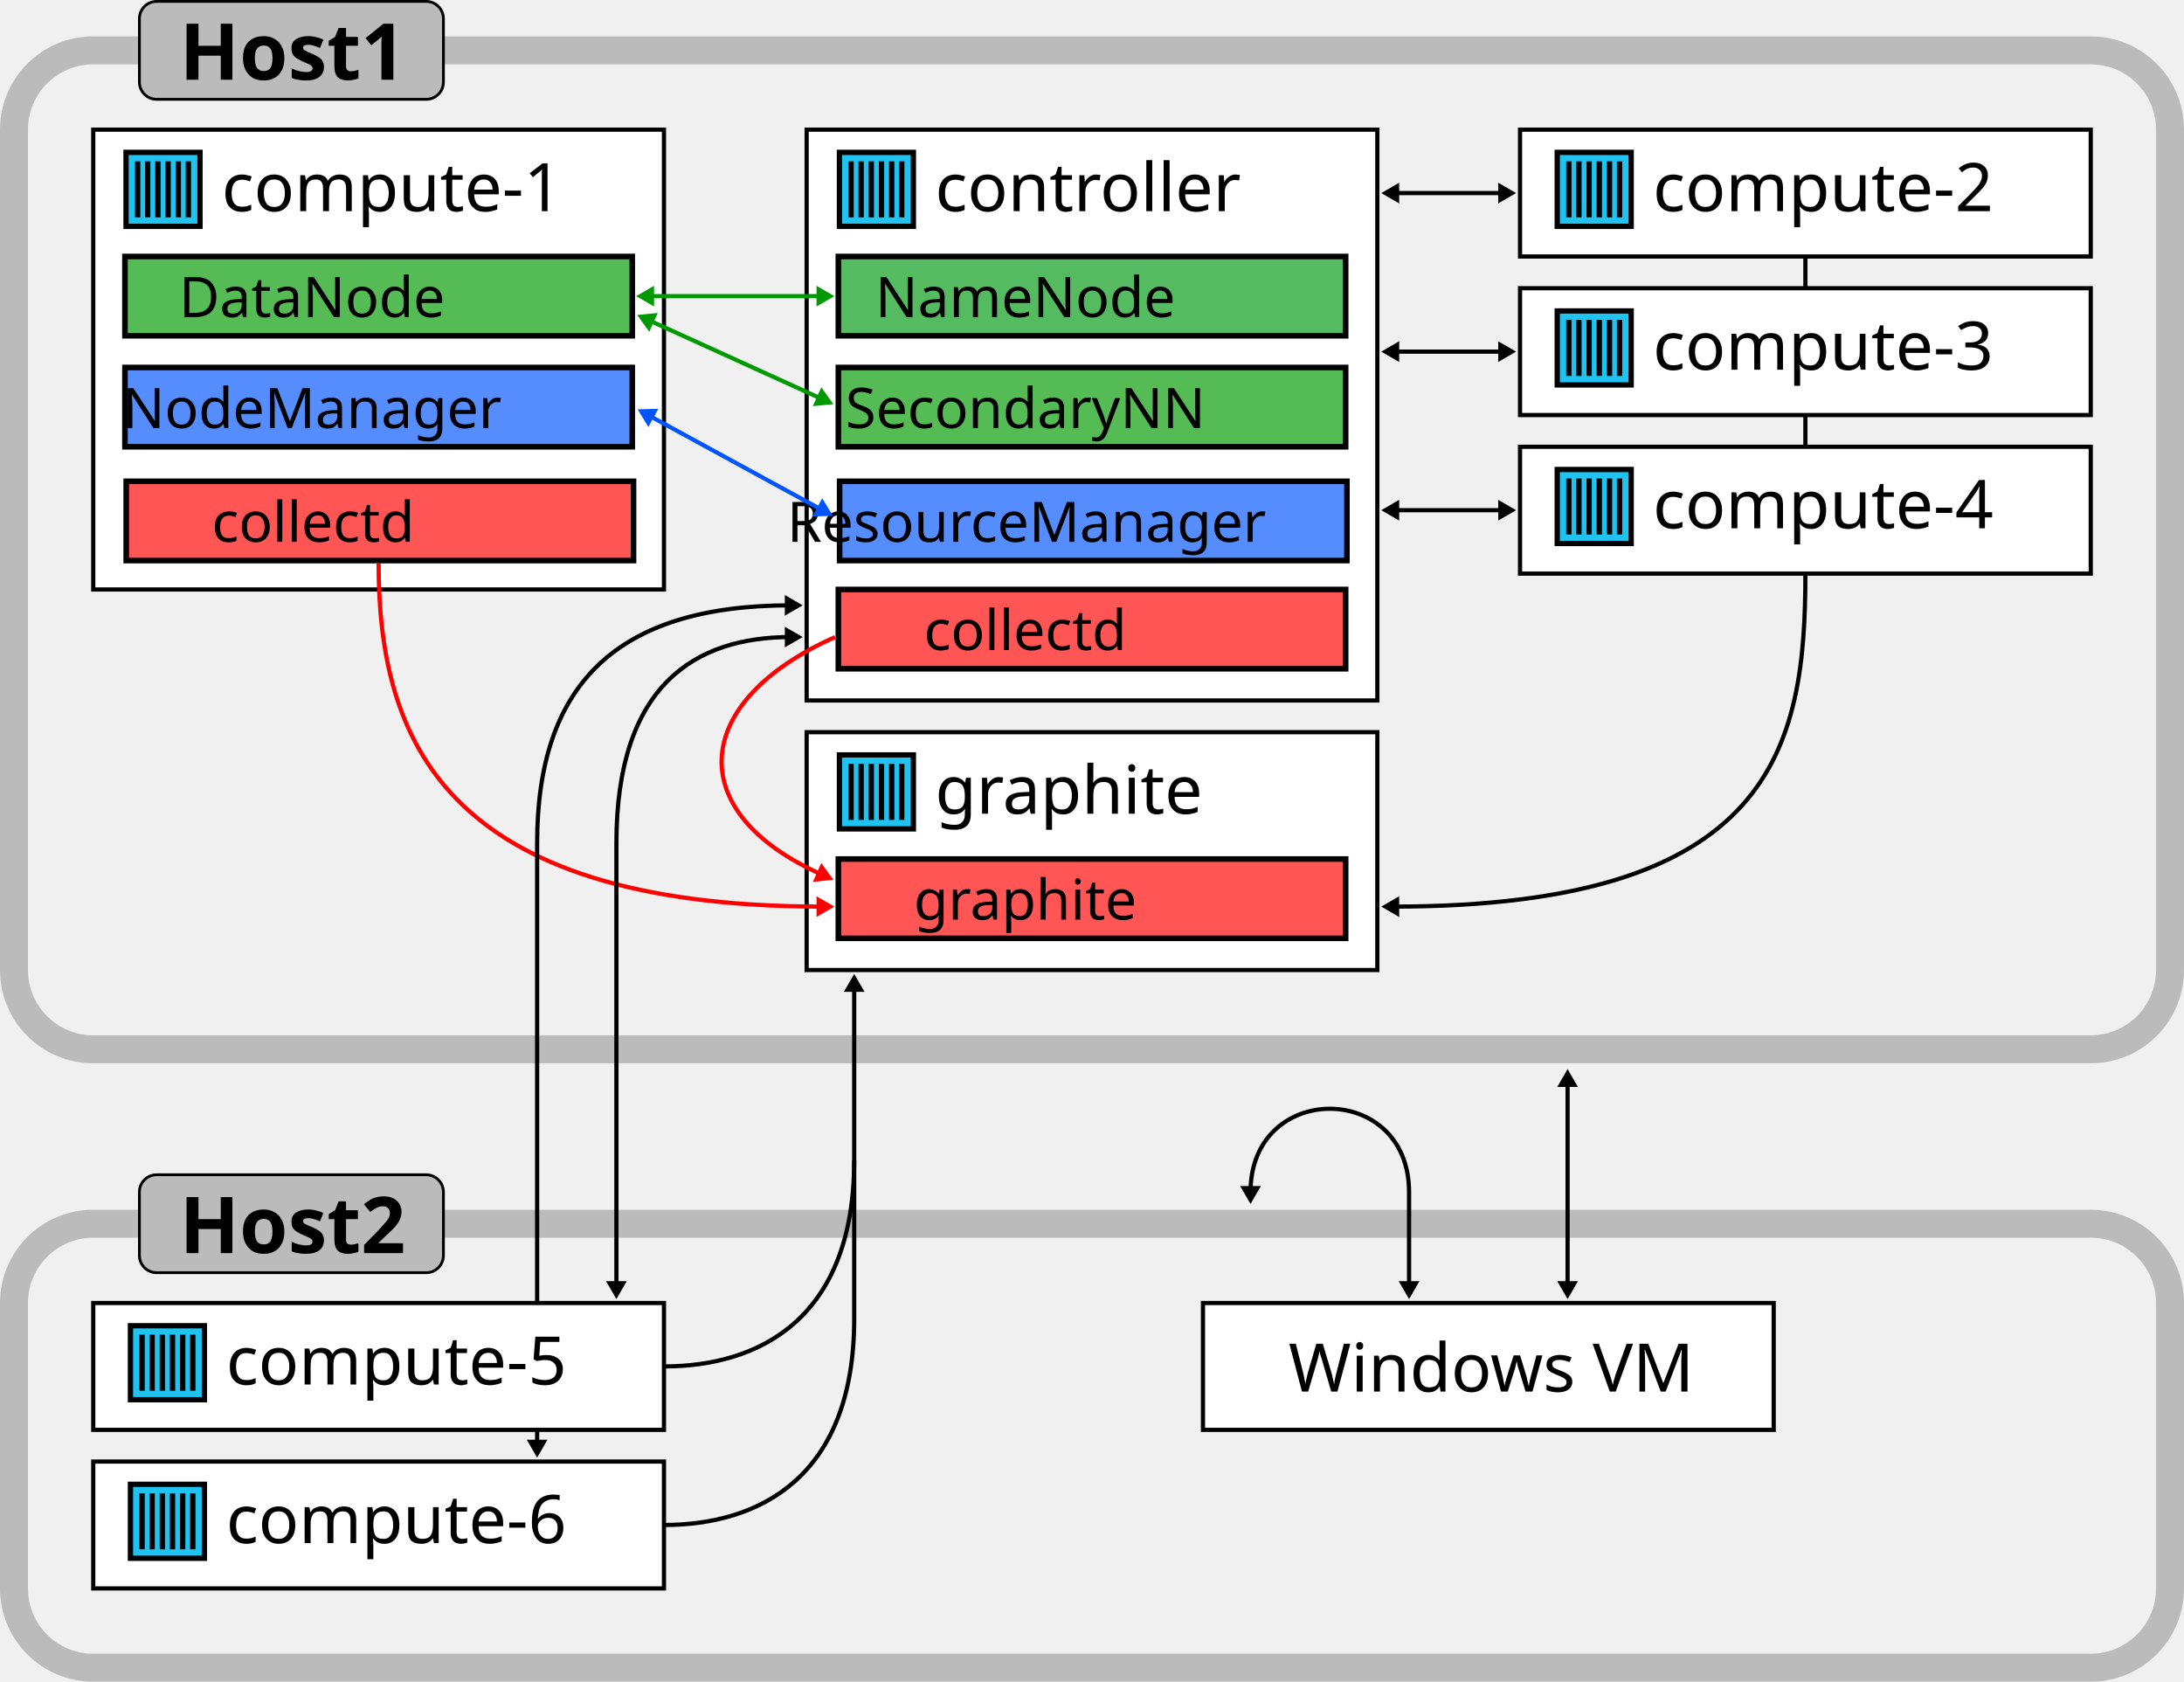
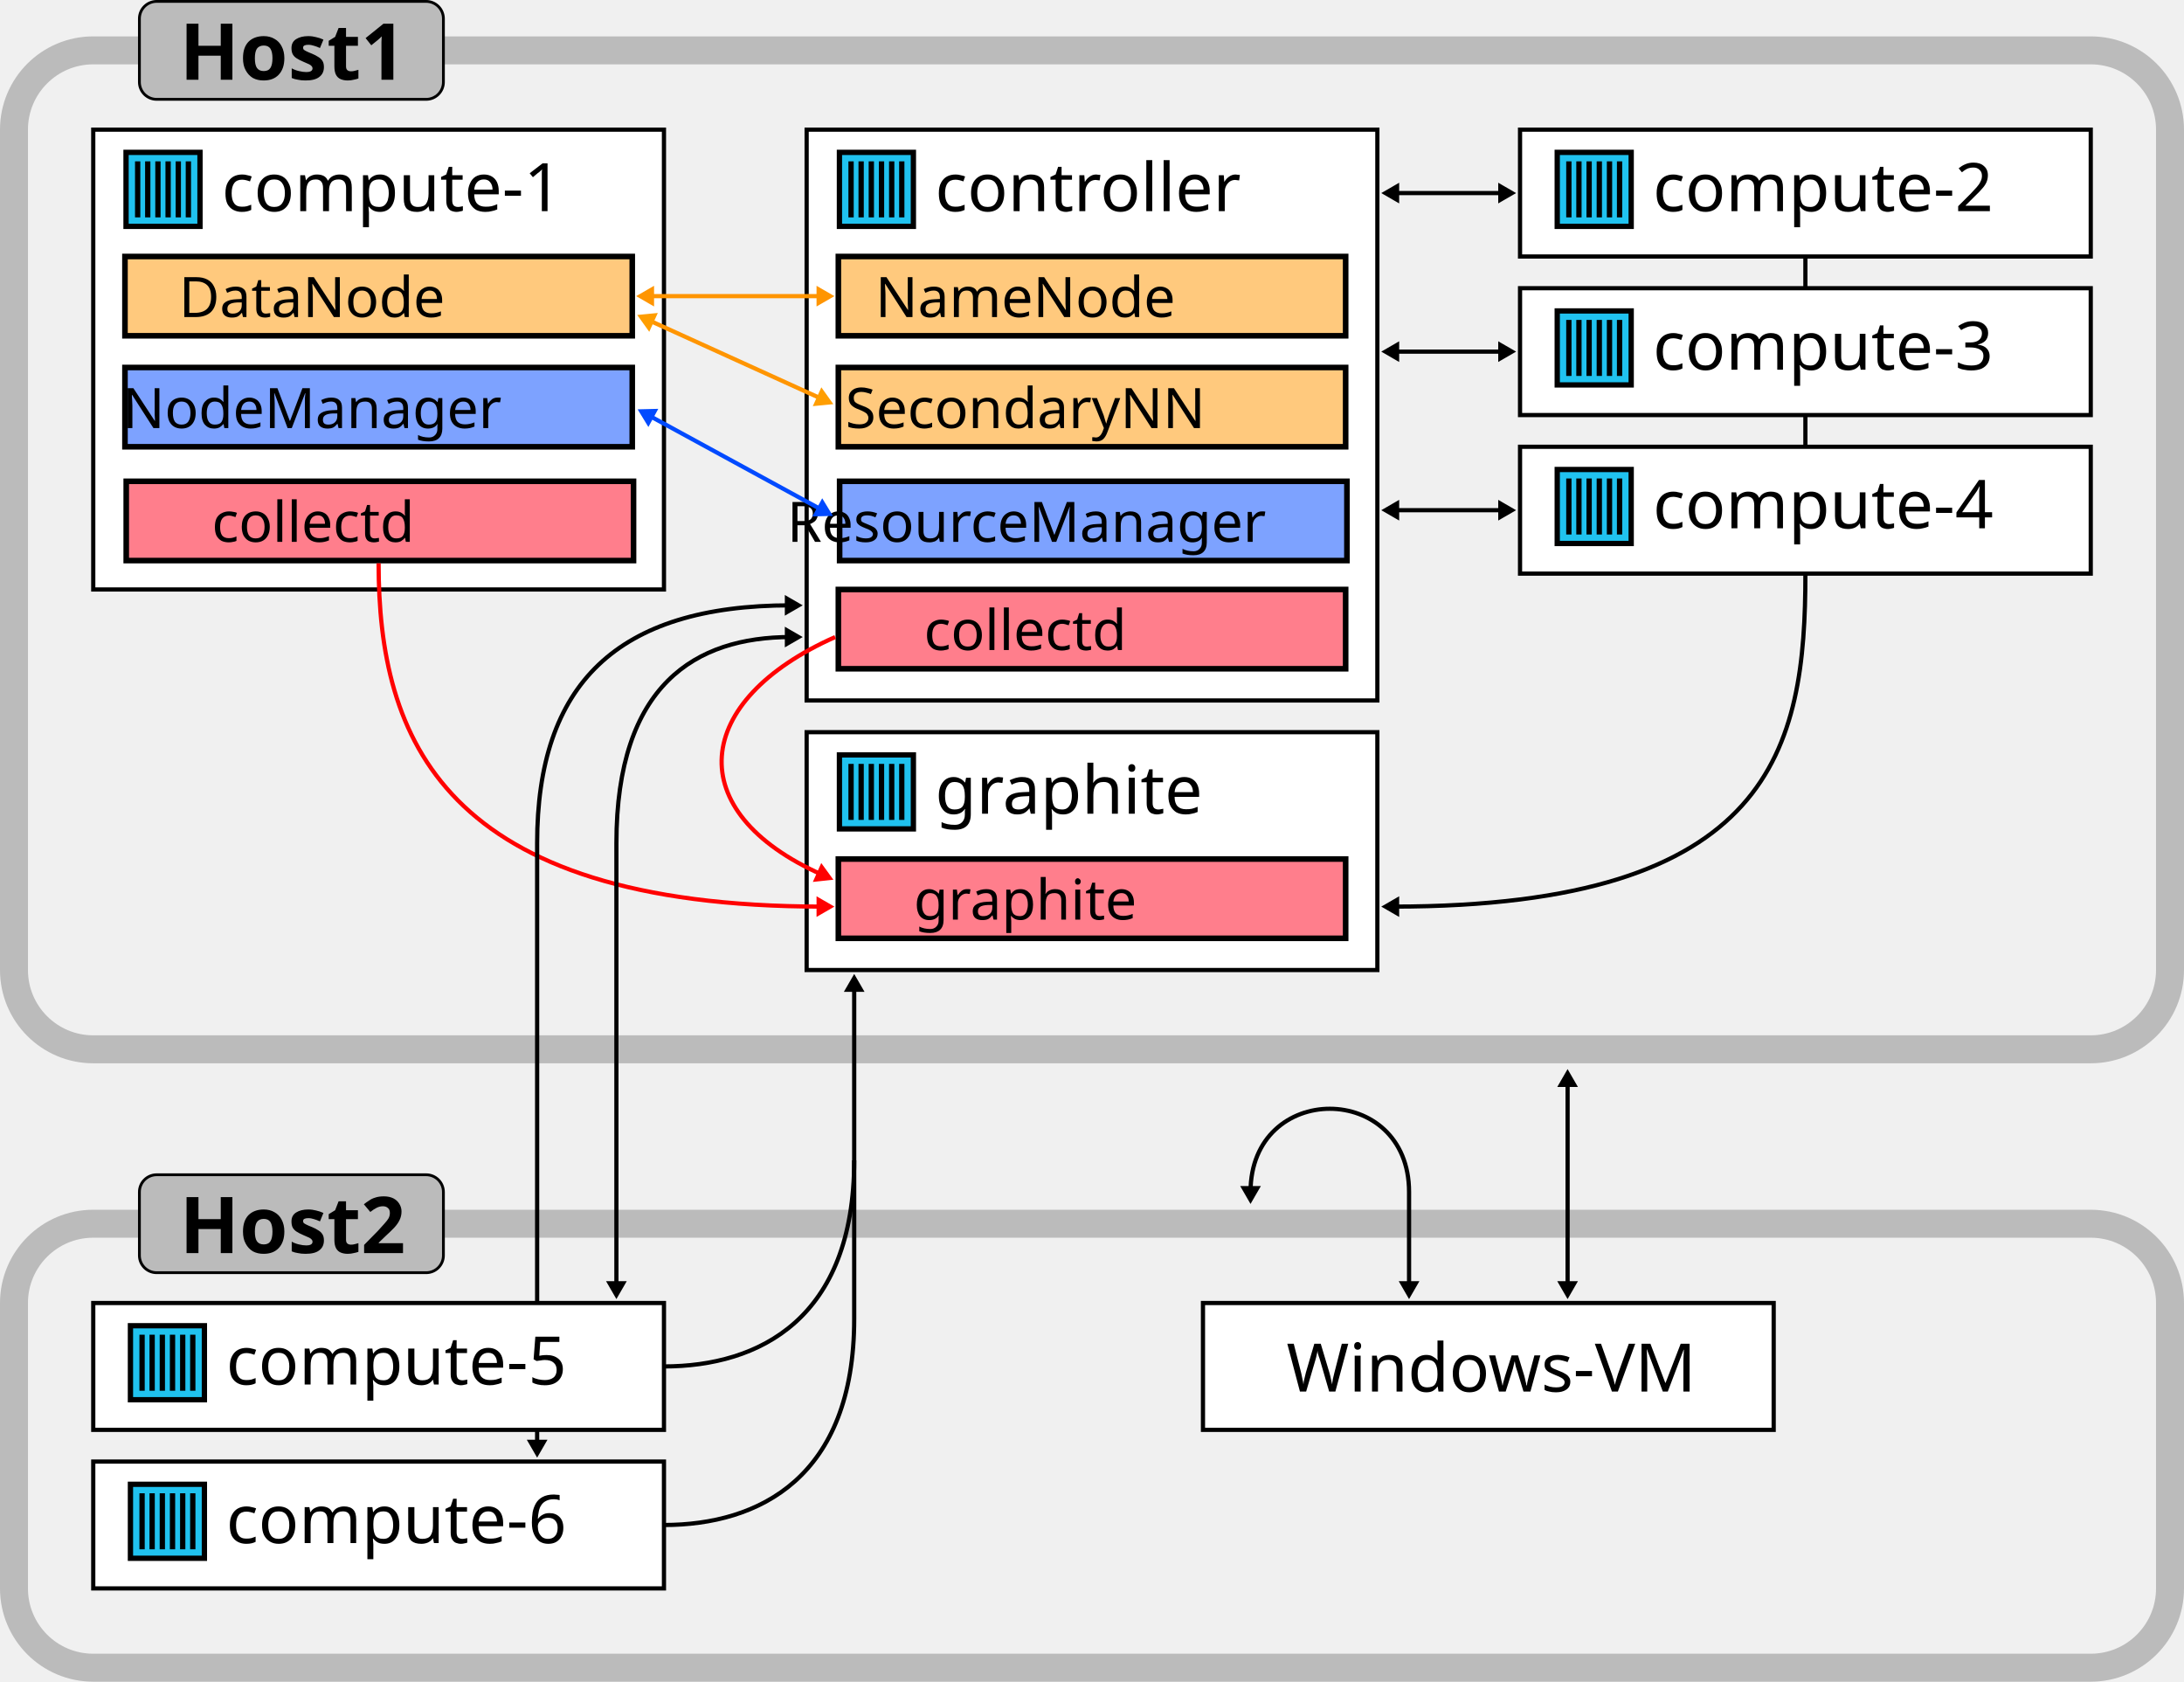
<svg xmlns="http://www.w3.org/2000/svg" width="137.764mm" height="106.058mm" viewBox="0 0 137.764 106.058" version="1.1" id="svg8">
  <defs id="defs2">
    <marker orient="auto" refY="0" refX="0" id="marker28358" style="overflow:visible">
      <path id="path28356" d="M 5.77,0 -2.88,5 V -5 Z" style="fill:#000000;fill-opacity:1;fill-rule:evenodd;stroke:#000000;stroke-width:1pt;stroke-opacity:1" transform="scale(-0.4)" />
    </marker>
    <marker style="overflow:visible" id="marker16482" refX="0" refY="0" orient="auto">
      <path transform="scale(-0.4)" style="fill:#000000;fill-opacity:1;fill-rule:evenodd;stroke:#000000;stroke-width:1pt;stroke-opacity:1" d="M 5.77,0 -2.88,5 V -5 Z" id="path16480" />
    </marker>
    <marker orient="auto" refY="0" refX="0" id="marker16100" style="overflow:visible">
      <path id="path16098" d="M 5.77,0 -2.88,5 V -5 Z" style="fill:#000000;fill-opacity:1;fill-rule:evenodd;stroke:#000000;stroke-width:1pt;stroke-opacity:1" transform="scale(0.4)" />
    </marker>
    <marker orient="auto" refY="0" refX="0" id="marker14581" style="overflow:visible">
      <path id="path14579" d="M 5.77,0 -2.88,5 V -5 Z" style="fill:#000000;fill-opacity:1;fill-rule:evenodd;stroke:#000000;stroke-width:1pt;stroke-opacity:1" transform="scale(-0.4)" />
    </marker>
    <marker orient="auto" refY="0" refX="0" id="marker13034" style="overflow:visible">
      <path id="path13032" d="M 5.77,0 -2.88,5 V -5 Z" style="fill:#000000;fill-opacity:1;fill-rule:evenodd;stroke:#000000;stroke-width:1pt;stroke-opacity:1" transform="scale(0.4)" />
    </marker>
    <marker style="overflow:visible" id="marker15043" refX="0" refY="0" orient="auto">
-       <path transform="scale(0.4)" style="fill:#ff0000;fill-opacity:1;fill-rule:evenodd;stroke:#ff0000;stroke-width:1pt;stroke-opacity:1" d="M 5.77,0 -2.88,5 V -5 Z" id="path15041" />
+       <path transform="scale(0.4)" style="fill:#ff0101;fill-opacity:1;fill-rule:evenodd;stroke:#ff0101;stroke-width:1pt;stroke-opacity:1" d="M 5.77,0 -2.88,5 V -5 Z" id="path15041" />
    </marker>
    <marker style="overflow:visible" id="marker14797" refX="0" refY="0" orient="auto">
-       <path transform="scale(0.4)" style="fill:#ff0000;fill-opacity:1;fill-rule:evenodd;stroke:#ff0000;stroke-width:1pt;stroke-opacity:1" d="M 5.77,0 -2.88,5 V -5 Z" id="path14795" />
+       <path transform="scale(0.4)" style="fill:#ff0101;fill-opacity:1;fill-rule:evenodd;stroke:#ff0101;stroke-width:1pt;stroke-opacity:1" d="M 5.77,0 -2.88,5 V -5 Z" id="path14795" />
    </marker>
    <marker orient="auto" refY="0" refX="0" id="TriangleOutM" style="overflow:visible">
-       <path id="path11204" d="M 5.77,0 -2.88,5 V -5 Z" style="fill:#009900;fill-opacity:1;fill-rule:evenodd;stroke:#009900;stroke-width:1pt;stroke-opacity:1" transform="scale(0.4)" />
+       <path id="path11204" d="M 5.77,0 -2.88,5 V -5 Z" style="fill:#ff9501;fill-opacity:1;fill-rule:evenodd;stroke:#ff9501;stroke-width:1pt;stroke-opacity:1" transform="scale(0.4)" />
    </marker>
    <marker orient="auto" refY="0" refX="0" id="marker11921" style="overflow:visible">
-       <path id="path11919" d="M 5.77,0 -2.88,5 V -5 Z" style="fill:#009900;fill-opacity:1;fill-rule:evenodd;stroke:#009900;stroke-width:1pt;stroke-opacity:1" transform="scale(-0.4)" />
+       <path id="path11919" d="M 5.77,0 -2.88,5 V -5 Z" style="fill:#ff9501;fill-opacity:1;fill-rule:evenodd;stroke:#ff9501;stroke-width:1pt;stroke-opacity:1" transform="scale(-0.4)" />
    </marker>
    <marker orient="auto" refY="0" refX="0" id="marker11825" style="overflow:visible">
      <path id="path11823" d="M 5.77,0 -2.88,5 V -5 Z" style="fill:#000000;fill-opacity:1;fill-rule:evenodd;stroke:#000000;stroke-width:1pt;stroke-opacity:1" transform="scale(-0.4)" />
    </marker>
    <marker orient="auto" refY="0" refX="0" id="marker11921-3-0-4" style="overflow:visible">
-       <path id="path11919-0-0-0" d="M 5.77,0 -2.88,5 V -5 Z" style="fill:#0055ff;fill-opacity:1;fill-rule:evenodd;stroke:#0055ff;stroke-width:1pt;stroke-opacity:1" transform="scale(-0.4)" />
+       <path id="path11919-0-0-0" d="M 5.77,0 -2.88,5 V -5 Z" style="fill:#014aff;fill-opacity:1;fill-rule:evenodd;stroke:#014aff;stroke-width:1pt;stroke-opacity:1" transform="scale(-0.4)" />
    </marker>
    <marker orient="auto" refY="0" refX="0" id="TriangleOutM-9-7-1" style="overflow:visible">
-       <path id="path11204-6-6-5" d="M 5.77,0 -2.88,5 V -5 Z" style="fill:#0055ff;fill-opacity:1;fill-rule:evenodd;stroke:#0055ff;stroke-width:1pt;stroke-opacity:1" transform="scale(0.4)" />
+       <path id="path11204-6-6-5" d="M 5.77,0 -2.88,5 V -5 Z" style="fill:#014aff;fill-opacity:1;fill-rule:evenodd;stroke:#014aff;stroke-width:1pt;stroke-opacity:1" transform="scale(0.4)" />
    </marker>
    <marker orient="auto" refY="0" refX="0" id="marker11921-3-0-4-6" style="overflow:visible">
-       <path id="path11919-0-0-0-3" d="M 5.77,0 -2.88,5 V -5 Z" style="fill:#009900;fill-opacity:1;fill-rule:evenodd;stroke:#009900;stroke-width:1pt;stroke-opacity:1" transform="scale(-0.4)" />
+       <path id="path11919-0-0-0-3" d="M 5.77,0 -2.88,5 V -5 Z" style="fill:#ff9e01;fill-opacity:1;fill-rule:evenodd;stroke:#ff9e01;stroke-width:1pt;stroke-opacity:1" transform="scale(-0.4)" />
    </marker>
    <marker orient="auto" refY="0" refX="0" id="TriangleOutM-9-7-1-7" style="overflow:visible">
-       <path id="path11204-6-6-5-2" d="M 5.77,0 -2.88,5 V -5 Z" style="fill:#009900;fill-opacity:1;fill-rule:evenodd;stroke:#009900;stroke-width:1pt;stroke-opacity:1" transform="scale(0.4)" />
+       <path id="path11204-6-6-5-2" d="M 5.77,0 -2.88,5 V -5 Z" style="fill:#ff9e01;fill-opacity:1;fill-rule:evenodd;stroke:#ff9e01;stroke-width:1pt;stroke-opacity:1" transform="scale(0.4)" />
    </marker>
    <marker orient="auto" refY="0" refX="0" id="marker11921-7" style="overflow:visible">
      <path id="path11919-3" d="M 5.77,0 -2.88,5 V -5 Z" style="fill:#000000;fill-opacity:1;fill-rule:evenodd;stroke:#000000;stroke-width:1pt;stroke-opacity:1" transform="scale(-0.4)" />
    </marker>
    <marker orient="auto" refY="0" refX="0" id="TriangleOutM-1" style="overflow:visible">
      <path id="path11204-2" d="M 5.77,0 -2.88,5 V -5 Z" style="fill:#000000;fill-opacity:1;fill-rule:evenodd;stroke:#000000;stroke-width:1pt;stroke-opacity:1" transform="scale(0.4)" />
    </marker>
    <marker orient="auto" refY="0" refX="0" id="marker11921-7-6" style="overflow:visible">
      <path id="path11919-3-4" d="M 5.77,0 -2.88,5 V -5 Z" style="fill:#000000;fill-opacity:1;fill-rule:evenodd;stroke:#000000;stroke-width:1pt;stroke-opacity:1" transform="scale(-0.4)" />
    </marker>
    <marker orient="auto" refY="0" refX="0" id="TriangleOutM-1-5" style="overflow:visible">
      <path id="path11204-2-0" d="M 5.77,0 -2.88,5 V -5 Z" style="fill:#000000;fill-opacity:1;fill-rule:evenodd;stroke:#000000;stroke-width:1pt;stroke-opacity:1" transform="scale(0.4)" />
    </marker>
    <marker orient="auto" refY="0" refX="0" id="marker11921-7-61" style="overflow:visible">
      <path id="path11919-3-1" d="M 5.77,0 -2.88,5 V -5 Z" style="fill:#000000;fill-opacity:1;fill-rule:evenodd;stroke:#000000;stroke-width:1pt;stroke-opacity:1" transform="scale(-0.4)" />
    </marker>
    <marker orient="auto" refY="0" refX="0" id="TriangleOutM-1-6" style="overflow:visible">
      <path id="path11204-2-7" d="M 5.77,0 -2.88,5 V -5 Z" style="fill:#000000;fill-opacity:1;fill-rule:evenodd;stroke:#000000;stroke-width:1pt;stroke-opacity:1" transform="scale(0.4)" />
    </marker>
    <marker style="overflow:visible" id="marker16482-5" refX="0" refY="0" orient="auto">
      <path transform="scale(-0.4)" style="fill:#000000;fill-opacity:1;fill-rule:evenodd;stroke:#000000;stroke-width:1pt;stroke-opacity:1" d="M 5.77,0 -2.88,5 V -5 Z" id="path16480-6" />
    </marker>
    <marker orient="auto" refY="0" refX="0" id="marker13034-03" style="overflow:visible">
      <path id="path13032-17" d="M 5.77,0 -2.88,5 V -5 Z" style="fill:#000000;fill-opacity:1;fill-rule:evenodd;stroke:#000000;stroke-width:1pt;stroke-opacity:1" transform="scale(0.4)" />
    </marker>
    <marker orient="auto" refY="0" refX="0" id="marker14581-3" style="overflow:visible">
      <path id="path14579-6" d="M 5.77,0 -2.88,5 V -5 Z" style="fill:#000000;fill-opacity:1;fill-rule:evenodd;stroke:#000000;stroke-width:1pt;stroke-opacity:1" transform="scale(-0.4)" />
    </marker>
    <marker orient="auto" refY="0" refX="0" id="marker16100-5" style="overflow:visible">
      <path id="path16098-4" d="M 5.77,0 -2.88,5 V -5 Z" style="fill:#000000;fill-opacity:1;fill-rule:evenodd;stroke:#000000;stroke-width:1pt;stroke-opacity:1" transform="scale(0.4)" />
    </marker>
    <marker orient="auto" refY="0" refX="0" id="marker16100-5-3" style="overflow:visible">
      <path id="path16098-4-9" d="M 5.77,0 -2.88,5 V -5 Z" style="fill:#000000;fill-opacity:1;fill-rule:evenodd;stroke:#000000;stroke-width:1pt;stroke-opacity:1" transform="scale(0.4)" />
    </marker>
    <marker orient="auto" refY="0" refX="0" id="marker16100-5-3-0" style="overflow:visible">
      <path id="path16098-4-9-1" d="M 5.77,0 -2.88,5 V -5 Z" style="fill:#000000;fill-opacity:1;fill-rule:evenodd;stroke:#000000;stroke-width:1pt;stroke-opacity:1" transform="scale(0.4)" />
    </marker>
  </defs>
  <g id="layer1" transform="translate(-11.11805,-223.8236)" style="display:inline">
    <g id="g10257" transform="translate(0,-10.00001)" style="display:inline">
      <rect ry="5" rx="5" y="237" x="12" height="63" width="136" id="rect8440" style="opacity:1;fill:none;fill-opacity:0.6;fill-rule:nonzero;stroke:#bbbbbb;stroke-width:1.764;stroke-miterlimit:4;stroke-dasharray:none;stroke-opacity:1;paint-order:markers stroke fill" />
      <g transform="translate(5,40)" id="g10226">
        <rect style="opacity:1;fill:#bbbbbb;fill-opacity:1;fill-rule:nonzero;stroke:#000000;stroke-width:0.353;stroke-miterlimit:4;stroke-dasharray:none;stroke-dashoffset:0;stroke-opacity:1;paint-order:markers stroke fill" id="rect10217" width="19" height="6" x="15" y="194" rx="1" ry="1" />
        <text xml:space="preserve" style="font-style:normal;font-variant:normal;font-weight:600;font-stretch:normal;font-size:7.056px;line-height:1.25;font-family:'Noto Sans';-inkscape-font-specification:'Noto Sans Semi-Bold';letter-spacing:0px;word-spacing:0px;fill:#000000;fill-opacity:1;stroke:none;stroke-width:0.265" x="17.448" y="198.852" id="text10221">
          <tspan id="tspan10219" x="17.448" y="198.852" style="font-size:4.939px;stroke-width:0.265">Host1</tspan>
        </text>
      </g>
    </g>
    <g id="g10522-0-5" transform="translate(-40,46)">
      <rect ry="0" rx="0" y="224" x="102" height="15" width="36" id="rect10266-7-4-4-1" style="opacity:1;fill:#ffffff;fill-opacity:1;fill-rule:nonzero;stroke:#000000;stroke-width:0.265;stroke-miterlimit:4;stroke-dasharray:none;stroke-dashoffset:0;stroke-opacity:1;paint-order:normal" />
      <g transform="translate(0,-10.00001)" id="g10341-7-9">
-         <rect style="opacity:1;fill:#ff0000;fill-opacity:0.667;fill-rule:nonzero;stroke:#000000;stroke-width:0.353;stroke-miterlimit:4;stroke-dasharray:none;stroke-dashoffset:0;stroke-opacity:1;paint-order:normal" id="rect10266-7-4-7-79-9" width="32" height="5" x="104" y="242" rx="0" ry="0" />
+         <rect style="opacity:1;fill:#ff7e8c;fill-opacity:1;fill-rule:nonzero;stroke:#000000;stroke-width:0.353;stroke-miterlimit:4;stroke-dasharray:none;stroke-dashoffset:0;stroke-opacity:1;paint-order:normal" id="rect10266-7-4-7-79-9" width="32" height="5" x="104" y="242" rx="0" ry="0" />
        <text xml:space="preserve" style="font-style:normal;font-variant:normal;font-weight:normal;font-stretch:normal;font-size:3.528px;line-height:1.25;font-family:'Noto Sans';-inkscape-font-specification:'Noto Sans';text-align:center;letter-spacing:0px;word-spacing:0px;text-anchor:middle;fill:#000000;fill-opacity:1;stroke:none;stroke-width:0.265" x="119.92" y="245.823" id="text10315-5-8">
          <tspan id="tspan10313-56-9" x="119.92" y="245.823" style="font-style:normal;font-variant:normal;font-weight:normal;font-stretch:normal;font-size:3.528px;font-family:'Noto Sans';-inkscape-font-specification:'Noto Sans';text-align:center;text-anchor:middle;stroke-width:0.265">graphite</tspan>
        </text>
      </g>
      <g transform="translate(-0.2779426)" id="g10501-1-7">
        <text id="text10315-1-1-3" y="229.14" x="110.384" style="font-style:normal;font-variant:normal;font-weight:normal;font-stretch:normal;font-size:4.233px;line-height:1.25;font-family:'Noto Sans';-inkscape-font-specification:'Noto Sans';text-align:start;letter-spacing:0px;word-spacing:0px;text-anchor:start;fill:#000000;fill-opacity:1;stroke:none;stroke-width:0.265" xml:space="preserve">
          <tspan style="font-style:normal;font-variant:normal;font-weight:normal;font-stretch:normal;font-size:4.233px;font-family:'Noto Sans';-inkscape-font-specification:'Noto Sans';text-align:start;text-anchor:start;stroke-width:0.265" y="229.14" x="110.384" id="tspan10313-0-4-2">graphite</tspan>
        </text>
        <g id="g10494-1-6" transform="matrix(0.8899353,0,0,0.8899353,37.12283,-13.48896)">
          <path style="display:inline;fill:#20c2ef;stroke:#000000;stroke-width:0.375;stroke-miterlimit:4;stroke-dasharray:none;stroke-opacity:1" id="path24-3-4-5" d="m 75.537,268.471 h 5.243 v 5.244 h -5.243 z" />
          <path d="m 76.362,273.078 v -3.97 m 0.714,3.97 v -3.97 m 0.722,3.97 v -3.97 m 0.722,3.97 v -3.97 m 0.722,3.97 v -3.97 m 0.714,3.97 v -3.97" id="use28-4-7-8" style="display:inline;stroke:#000000;stroke-width:0.375;stroke-miterlimit:4;stroke-dasharray:none;stroke-opacity:1" />
        </g>
      </g>
    </g>
    <g id="g10522-0" transform="translate(-40,7.999998)">
      <rect ry="0" rx="0" y="224" x="102" height="36" width="36" id="rect10266-7-4-4" style="opacity:1;fill:#ffffff;fill-opacity:1;fill-rule:nonzero;stroke:#000000;stroke-width:0.265;stroke-miterlimit:4;stroke-dasharray:none;stroke-dashoffset:0;stroke-opacity:1;paint-order:normal" />
      <g transform="translate(0,-10.00001)" id="g10341-7">
-         <rect style="opacity:1;fill:#009913;fill-opacity:0.667;fill-rule:nonzero;stroke:#000000;stroke-width:0.353;stroke-miterlimit:4;stroke-dasharray:none;stroke-dashoffset:0;stroke-opacity:1;paint-order:normal" id="rect10266-7-4-7-79" width="32" height="5" x="104" y="242" rx="0" ry="0" />
+         <rect style="opacity:1;fill:#ffc97d;fill-opacity:1;fill-rule:nonzero;stroke:#000000;stroke-width:0.353;stroke-miterlimit:4;stroke-dasharray:none;stroke-dashoffset:0;stroke-opacity:1;paint-order:normal" id="rect10266-7-4-7-79" width="32" height="5" x="104" y="242" rx="0" ry="0" />
        <text xml:space="preserve" style="font-style:normal;font-variant:normal;font-weight:normal;font-stretch:normal;font-size:3.528px;line-height:1.25;font-family:'Noto Sans';-inkscape-font-specification:'Noto Sans';text-align:center;letter-spacing:0px;word-spacing:0px;text-anchor:middle;fill:#000000;fill-opacity:1;stroke:none;stroke-width:0.265" x="119.92" y="245.823" id="text10315-5">
          <tspan id="tspan10313-56" x="119.92" y="245.823" style="font-style:normal;font-variant:normal;font-weight:normal;font-stretch:normal;font-size:3.528px;font-family:'Noto Sans';-inkscape-font-specification:'Noto Sans';text-align:center;text-anchor:middle;stroke-width:0.265">NameNode</tspan>
        </text>
      </g>
      <g transform="translate(0,-3.000006)" id="g10341-0-5">
-         <rect style="opacity:1;fill:#009900;fill-opacity:0.667;fill-rule:nonzero;stroke:#000000;stroke-width:0.353;stroke-miterlimit:4;stroke-dasharray:none;stroke-dashoffset:0;stroke-opacity:1;paint-order:normal" id="rect10266-7-4-7-9-9" width="32" height="5" x="104" y="242" rx="0" ry="0" />
+         <rect style="opacity:1;fill:#ffc97d;fill-opacity:1;fill-rule:nonzero;stroke:#000000;stroke-width:0.353;stroke-miterlimit:4;stroke-dasharray:none;stroke-dashoffset:0;stroke-opacity:1;paint-order:normal" id="rect10266-7-4-7-9-9" width="32" height="5" x="104" y="242" rx="0" ry="0" />
        <text xml:space="preserve" style="font-style:normal;font-variant:normal;font-weight:normal;font-stretch:normal;font-size:3.528px;line-height:1.25;font-family:'Noto Sans';-inkscape-font-specification:'Noto Sans';text-align:center;letter-spacing:0px;word-spacing:0px;text-anchor:middle;fill:#000000;fill-opacity:1;stroke:none;stroke-width:0.265" x="119.92" y="245.823" id="text10315-6-4">
          <tspan id="tspan10313-5-1" x="119.92" y="245.823" style="font-style:normal;font-variant:normal;font-weight:normal;font-stretch:normal;font-size:3.528px;font-family:'Noto Sans';-inkscape-font-specification:'Noto Sans';text-align:center;text-anchor:middle;stroke-width:0.265">SecondaryNN</tspan>
        </text>
      </g>
      <g transform="translate(0.08033791,4.177087)" id="g10341-2-6">
-         <rect style="opacity:1;fill:#0055ff;fill-opacity:0.667;fill-rule:nonzero;stroke:#000000;stroke-width:0.353;stroke-miterlimit:4;stroke-dasharray:none;stroke-dashoffset:0;stroke-opacity:1;paint-order:normal" id="rect10266-7-4-7-7-5" width="32" height="5" x="104" y="242" rx="0" ry="0" />
+         <rect style="opacity:1;fill:#7da2ff;fill-opacity:1;fill-rule:nonzero;stroke:#000000;stroke-width:0.353;stroke-miterlimit:4;stroke-dasharray:none;stroke-dashoffset:0;stroke-opacity:1;paint-order:normal" id="rect10266-7-4-7-7-5" width="32" height="5" x="104" y="242" rx="0" ry="0" />
        <text xml:space="preserve" style="font-style:normal;font-variant:normal;font-weight:normal;font-stretch:normal;font-size:3.528px;line-height:1.25;font-family:'Noto Sans';-inkscape-font-specification:'Noto Sans';text-align:center;letter-spacing:0px;word-spacing:0px;text-anchor:middle;fill:#000000;fill-opacity:1;stroke:none;stroke-width:0.265" x="119.92" y="245.823" id="text10315-2-6">
          <tspan id="tspan10313-9-3" x="119.92" y="245.823" style="font-style:normal;font-variant:normal;font-weight:normal;font-stretch:normal;font-size:3.528px;font-family:'Noto Sans';-inkscape-font-specification:'Noto Sans';text-align:center;text-anchor:middle;stroke-width:0.265">ResourceManager</tspan>
        </text>
      </g>
      <g transform="translate(-1e-6,11)" id="g10341-2-6-2">
-         <rect style="opacity:1;fill:#ff0000;fill-opacity:0.667;fill-rule:nonzero;stroke:#000000;stroke-width:0.353;stroke-miterlimit:4;stroke-dasharray:none;stroke-dashoffset:0;stroke-opacity:1;paint-order:normal" id="rect10266-7-4-7-7-5-3" width="32" height="5" x="104" y="242" rx="0" ry="0" />
+         <rect style="opacity:1;fill:#ff7e8c;fill-opacity:1;fill-rule:nonzero;stroke:#000000;stroke-width:0.353;stroke-miterlimit:4;stroke-dasharray:none;stroke-dashoffset:0;stroke-opacity:1;paint-order:normal" id="rect10266-7-4-7-7-5-3" width="32" height="5" x="104" y="242" rx="0" ry="0" />
        <text xml:space="preserve" style="font-style:normal;font-variant:normal;font-weight:normal;font-stretch:normal;font-size:3.528px;line-height:1.25;font-family:'Noto Sans';-inkscape-font-specification:'Noto Sans';text-align:center;letter-spacing:0px;word-spacing:0px;text-anchor:middle;fill:#000000;fill-opacity:1;stroke:none;stroke-width:0.265" x="119.92" y="245.823" id="text10315-2-6-0">
          <tspan id="tspan10313-9-3-7" x="119.92" y="245.823" style="font-style:normal;font-variant:normal;font-weight:normal;font-stretch:normal;font-size:3.528px;font-family:'Noto Sans';-inkscape-font-specification:'Noto Sans';text-align:center;text-anchor:middle;stroke-width:0.265">collectd</tspan>
        </text>
      </g>
      <g transform="translate(-0.2779426)" id="g10501-1">
        <text id="text10315-1-1" y="229.14" x="110.384" style="font-style:normal;font-variant:normal;font-weight:normal;font-stretch:normal;font-size:4.233px;line-height:1.25;font-family:'Noto Sans';-inkscape-font-specification:'Noto Sans';text-align:start;letter-spacing:0px;word-spacing:0px;text-anchor:start;fill:#000000;fill-opacity:1;stroke:none;stroke-width:0.265" xml:space="preserve">
          <tspan style="font-style:normal;font-variant:normal;font-weight:normal;font-stretch:normal;font-size:4.233px;font-family:'Noto Sans';-inkscape-font-specification:'Noto Sans';text-align:start;text-anchor:start;stroke-width:0.265" y="229.14" x="110.384" id="tspan10313-0-4">controller</tspan>
        </text>
        <g id="g10494-1" transform="matrix(0.8899353,0,0,0.8899353,37.12283,-13.48896)">
          <path style="display:inline;fill:#20c2ef;stroke:#000000;stroke-width:0.375;stroke-miterlimit:4;stroke-dasharray:none;stroke-opacity:1" id="path24-3-4" d="m 75.537,268.471 h 5.243 v 5.244 h -5.243 z" />
          <path d="m 76.362,273.078 v -3.97 m 0.714,3.97 v -3.97 m 0.722,3.97 v -3.97 m 0.722,3.97 v -3.97 m 0.722,3.97 v -3.97 m 0.714,3.97 v -3.97" id="use28-4-7" style="display:inline;stroke:#000000;stroke-width:0.375;stroke-miterlimit:4;stroke-dasharray:none;stroke-opacity:1" />
        </g>
      </g>
    </g>
    <g id="g10522-5" transform="translate(-85,7.999998)">
      <rect style="opacity:1;fill:#ffffff;fill-opacity:1;fill-rule:nonzero;stroke:#000000;stroke-width:0.265;stroke-miterlimit:4;stroke-dasharray:none;stroke-dashoffset:0;stroke-opacity:1;paint-order:normal" id="rect10266-7-4-8" width="36" height="29" x="102" y="224" rx="0" ry="0" />
      <g id="g10341-6" transform="translate(0,-10.00001)">
-         <rect ry="0" rx="0" y="242" x="104" height="5" width="32" id="rect10266-7-4-7-0" style="opacity:1;fill:#009900;fill-opacity:0.667;fill-rule:nonzero;stroke:#000000;stroke-width:0.353;stroke-miterlimit:4;stroke-dasharray:none;stroke-dashoffset:0;stroke-opacity:1;paint-order:normal" />
+         <rect ry="0" rx="0" y="242" x="104" height="5" width="32" id="rect10266-7-4-7-0" style="opacity:1;fill:#ffc97d;fill-opacity:1;fill-rule:nonzero;stroke:#000000;stroke-width:0.353;stroke-miterlimit:4;stroke-dasharray:none;stroke-dashoffset:0;stroke-opacity:1;paint-order:normal" />
        <text id="text10315-12" y="245.823" x="119.92" style="font-style:normal;font-variant:normal;font-weight:normal;font-stretch:normal;font-size:3.528px;line-height:1.25;font-family:'Noto Sans';-inkscape-font-specification:'Noto Sans';text-align:center;letter-spacing:0px;word-spacing:0px;text-anchor:middle;fill:#000000;fill-opacity:1;stroke:none;stroke-width:0.265" xml:space="preserve">
          <tspan style="font-style:normal;font-variant:normal;font-weight:normal;font-stretch:normal;font-size:3.528px;font-family:'Noto Sans';-inkscape-font-specification:'Noto Sans';text-align:center;text-anchor:middle;stroke-width:0.265" y="245.823" x="119.92" id="tspan10313-4">DataNode</tspan>
        </text>
      </g>
      <g id="g10341-0-6" transform="translate(0,-3.000006)">
-         <rect ry="0" rx="0" y="242" x="104" height="5" width="32" id="rect10266-7-4-7-9-8" style="opacity:1;fill:#0055ff;fill-opacity:0.667;fill-rule:nonzero;stroke:#000000;stroke-width:0.353;stroke-miterlimit:4;stroke-dasharray:none;stroke-dashoffset:0;stroke-opacity:1;paint-order:normal" />
+         <rect ry="0" rx="0" y="242" x="104" height="5" width="32" id="rect10266-7-4-7-9-8" style="opacity:1;fill:#7da2ff;fill-opacity:1;fill-rule:nonzero;stroke:#000000;stroke-width:0.353;stroke-miterlimit:4;stroke-dasharray:none;stroke-dashoffset:0;stroke-opacity:1;paint-order:normal" />
        <text id="text10315-6-6" y="245.823" x="119.92" style="font-style:normal;font-variant:normal;font-weight:normal;font-stretch:normal;font-size:3.528px;line-height:1.25;font-family:'Noto Sans';-inkscape-font-specification:'Noto Sans';text-align:center;letter-spacing:0px;word-spacing:0px;text-anchor:middle;fill:#000000;fill-opacity:1;stroke:none;stroke-width:0.265" xml:space="preserve">
          <tspan style="font-style:normal;font-variant:normal;font-weight:normal;font-stretch:normal;font-size:3.528px;font-family:'Noto Sans';-inkscape-font-specification:'Noto Sans';text-align:center;text-anchor:middle;stroke-width:0.265" y="245.823" x="119.92" id="tspan10313-5-6">NodeManager</tspan>
        </text>
      </g>
      <g id="g10341-2-4" transform="translate(0.08033791,4.177087)">
-         <rect ry="0" rx="0" y="242" x="104" height="5" width="32" id="rect10266-7-4-7-7-0" style="opacity:1;fill:#ff0000;fill-opacity:0.667;fill-rule:nonzero;stroke:#000000;stroke-width:0.353;stroke-miterlimit:4;stroke-dasharray:none;stroke-dashoffset:0;stroke-opacity:1;paint-order:normal" />
+         <rect ry="0" rx="0" y="242" x="104" height="5" width="32" id="rect10266-7-4-7-7-0" style="opacity:1;fill:#ff7e8c;fill-opacity:1;fill-rule:nonzero;stroke:#000000;stroke-width:0.353;stroke-miterlimit:4;stroke-dasharray:none;stroke-dashoffset:0;stroke-opacity:1;paint-order:normal" />
        <text id="text10315-2-7" y="245.823" x="119.92" style="font-style:normal;font-variant:normal;font-weight:normal;font-stretch:normal;font-size:3.528px;line-height:1.25;font-family:'Noto Sans';-inkscape-font-specification:'Noto Sans';text-align:center;letter-spacing:0px;word-spacing:0px;text-anchor:middle;fill:#000000;fill-opacity:1;stroke:none;stroke-width:0.265" xml:space="preserve">
          <tspan style="font-style:normal;font-variant:normal;font-weight:normal;font-stretch:normal;font-size:3.528px;font-family:'Noto Sans';-inkscape-font-specification:'Noto Sans';text-align:center;text-anchor:middle;stroke-width:0.265" y="245.823" x="119.92" id="tspan10313-9-9">collectd</tspan>
        </text>
      </g>
      <g id="g10501-5" transform="translate(-0.2779426)">
        <text xml:space="preserve" style="font-style:normal;font-variant:normal;font-weight:normal;font-stretch:normal;font-size:4.233px;line-height:1.25;font-family:'Noto Sans';-inkscape-font-specification:'Noto Sans';text-align:start;letter-spacing:0px;word-spacing:0px;text-anchor:start;fill:#000000;fill-opacity:1;stroke:none;stroke-width:0.265" x="110.384" y="229.14" id="text10315-1-0">
          <tspan id="tspan10313-0-0" x="110.384" y="229.14" style="font-style:normal;font-variant:normal;font-weight:normal;font-stretch:normal;font-size:4.233px;font-family:'Noto Sans';-inkscape-font-specification:'Noto Sans';text-align:start;text-anchor:start;stroke-width:0.265">compute-1</tspan>
        </text>
        <g transform="matrix(0.8899353,0,0,0.8899353,37.12283,-13.48896)" id="g10494-6">
          <path d="m 75.537,268.471 h 5.243 v 5.244 h -5.243 z" id="path24-3-9" style="display:inline;fill:#20c2ef;stroke:#000000;stroke-width:0.375;stroke-miterlimit:4;stroke-dasharray:none;stroke-opacity:1" />
          <path style="display:inline;stroke:#000000;stroke-width:0.375;stroke-miterlimit:4;stroke-dasharray:none;stroke-opacity:1" id="use28-4-9" d="m 76.362,273.078 v -3.97 m 0.714,3.97 v -3.97 m 0.722,3.97 v -3.97 m 0.722,3.97 v -3.97 m 0.722,3.97 v -3.97 m 0.714,3.97 v -3.97" />
        </g>
      </g>
    </g>
    <g id="g16191" transform="translate(0,3)">
-       <path id="path11627" d="M 52,239.5 H 63" style="fill:none;stroke:#009900;stroke-width:0.265;stroke-linecap:butt;stroke-linejoin:miter;stroke-miterlimit:4;stroke-dasharray:none;stroke-opacity:1;marker-start:url(#marker11921);marker-end:url(#TriangleOutM)" />
-       <path id="path11627-4-5-9" d="m 52,247 11,6" style="fill:none;stroke:#0055ff;stroke-width:0.265;stroke-linecap:butt;stroke-linejoin:miter;stroke-miterlimit:4;stroke-dasharray:none;stroke-opacity:1;marker-start:url(#marker11921-3-0-4);marker-end:url(#TriangleOutM-9-7-1)" />
-       <path id="path14787" d="M 63.8,261 C 54.8,265 54,272 63,276" style="fill:none;stroke:#ff0000;stroke-width:0.265px;stroke-linecap:butt;stroke-linejoin:miter;stroke-opacity:1;marker-end:url(#marker14797)" />
-       <path id="path15033" d="m 35,256.35 c 0,11 4,21.65 28,21.65" style="fill:none;stroke:#ff0000;stroke-width:0.265px;stroke-linecap:butt;stroke-linejoin:miter;stroke-opacity:1;marker-end:url(#marker15043)" />
-       <path id="path11627-4-5-9-5" d="M 52,241 63,246" style="fill:none;stroke:#009900;stroke-width:0.265;stroke-linecap:butt;stroke-linejoin:miter;stroke-miterlimit:4;stroke-dasharray:none;stroke-opacity:1;marker-start:url(#marker11921-3-0-4-6);marker-end:url(#TriangleOutM-9-7-1-7)" />
+       <path id="path11627" d="M 52,239.5 H 63" style="fill:none;stroke:#ff9501;stroke-width:0.265;stroke-linecap:butt;stroke-linejoin:miter;stroke-miterlimit:4;stroke-dasharray:none;stroke-opacity:1;marker-start:url(#marker11921);marker-end:url(#TriangleOutM)" />
+       <path id="path11627-4-5-9" d="m 52,247 11,6" style="fill:none;stroke:#014aff;stroke-width:0.265;stroke-linecap:butt;stroke-linejoin:miter;stroke-miterlimit:4;stroke-dasharray:none;stroke-opacity:1;marker-start:url(#marker11921-3-0-4);marker-end:url(#TriangleOutM-9-7-1)" />
+       <path id="path14787" d="M 63.8,261 C 54.8,265 54,272 63,276" style="fill:none;stroke:#ff0101;stroke-width:0.265px;stroke-linecap:butt;stroke-linejoin:miter;stroke-opacity:1;marker-end:url(#marker14797)" />
+       <path id="path15033" d="m 35,256.35 c 0,11 4,21.65 28,21.65" style="fill:none;stroke:#ff0101;stroke-width:0.265px;stroke-linecap:butt;stroke-linejoin:miter;stroke-opacity:1;marker-end:url(#marker15043)" />
+       <path id="path11627-4-5-9-5" d="M 52,241 63,246" style="fill:none;stroke:#ff9501;stroke-width:0.265;stroke-linecap:butt;stroke-linejoin:miter;stroke-miterlimit:4;stroke-dasharray:none;stroke-opacity:1;marker-start:url(#marker11921-3-0-4-6);marker-end:url(#TriangleOutM-9-7-1-7)" />
      <path id="path11627-2" d="m 99,233 h 7" style="fill:none;stroke:#000000;stroke-width:0.265;stroke-linecap:butt;stroke-linejoin:miter;stroke-miterlimit:4;stroke-dasharray:none;stroke-opacity:1;marker-start:url(#marker11921-7);marker-end:url(#TriangleOutM-1)" />
      <path id="path11627-2-5" d="M 99,243 H 106" style="fill:none;stroke:#000000;stroke-width:0.265;stroke-linecap:butt;stroke-linejoin:miter;stroke-miterlimit:4;stroke-dasharray:none;stroke-opacity:1;marker-start:url(#marker11921-7-6);marker-end:url(#TriangleOutM-1-5)" />
      <path id="path11627-2-8" d="M 99,253 H 106" style="fill:none;stroke:#000000;stroke-width:0.265;stroke-linecap:butt;stroke-linejoin:miter;stroke-miterlimit:4;stroke-dasharray:none;stroke-opacity:1;marker-start:url(#marker11921-7-61);marker-end:url(#TriangleOutM-1-6)" />
      <path id="path15033-4" d="m 99,278 c 24,0 26,-10 26,-21 v -20" style="fill:none;stroke:#000000;stroke-width:0.265;stroke-linecap:butt;stroke-linejoin:miter;stroke-miterlimit:4;stroke-dasharray:none;stroke-opacity:1;marker-start:url(#marker11825)" />
    </g>
    <g id="g10522-9" transform="translate(5,28)">
      <rect style="opacity:1;fill:#ffffff;fill-opacity:1;fill-rule:nonzero;stroke:#000000;stroke-width:0.265;stroke-miterlimit:4;stroke-dasharray:none;stroke-dashoffset:0;stroke-opacity:1;paint-order:normal" id="rect10266-7-4-3" width="36" height="8" x="102" y="224" rx="0" ry="0" />
      <g transform="matrix(0.8899353,0,0,0.8899353,37.12283,-13.48896)" id="g10494-4">
        <path d="m 75.537,268.471 h 5.243 v 5.244 h -5.243 z" id="path24-3-3" style="display:inline;fill:#20c2ef;stroke:#000000;stroke-width:0.375;stroke-miterlimit:4;stroke-dasharray:none;stroke-opacity:1" />
        <path style="display:inline;stroke:#000000;stroke-width:0.375;stroke-miterlimit:4;stroke-dasharray:none;stroke-opacity:1" id="use28-4-3" d="m 76.362,273.078 v -3.97 m 0.714,3.97 v -3.97 m 0.722,3.97 v -3.97 m 0.722,3.97 v -3.97 m 0.722,3.97 v -3.97 m 0.714,3.97 v -3.97" />
      </g>
      <text xml:space="preserve" style="font-style:normal;font-variant:normal;font-weight:normal;font-stretch:normal;font-size:4.233px;line-height:1.25;font-family:'Noto Sans';-inkscape-font-specification:'Noto Sans';text-align:start;letter-spacing:0px;word-spacing:0px;text-anchor:start;fill:#000000;fill-opacity:1;stroke:none;stroke-width:0.265" x="110.384" y="229.14" id="text10315-1-3">
        <tspan id="tspan10313-0-58" x="110.384" y="229.14" style="font-style:normal;font-variant:normal;font-weight:normal;font-stretch:normal;font-size:4.233px;font-family:'Noto Sans';-inkscape-font-specification:'Noto Sans';text-align:start;text-anchor:start;stroke-width:0.265">compute-4</tspan>
      </text>
    </g>
    <g id="g10522-9-7" transform="translate(5,18)">
      <rect style="opacity:1;fill:#ffffff;fill-opacity:1;fill-rule:nonzero;stroke:#000000;stroke-width:0.265;stroke-miterlimit:4;stroke-dasharray:none;stroke-dashoffset:0;stroke-opacity:1;paint-order:normal" id="rect10266-7-4-3-7" width="36" height="8" x="102" y="224" rx="0" ry="0" />
      <g transform="matrix(0.8899353,0,0,0.8899353,37.12283,-13.48896)" id="g10494-4-2">
        <path d="m 75.537,268.471 h 5.243 v 5.244 h -5.243 z" id="path24-3-3-9" style="display:inline;fill:#20c2ef;stroke:#000000;stroke-width:0.375;stroke-miterlimit:4;stroke-dasharray:none;stroke-opacity:1" />
        <path style="display:inline;stroke:#000000;stroke-width:0.375;stroke-miterlimit:4;stroke-dasharray:none;stroke-opacity:1" id="use28-4-3-4" d="m 76.362,273.078 v -3.97 m 0.714,3.97 v -3.97 m 0.722,3.97 v -3.97 m 0.722,3.97 v -3.97 m 0.722,3.97 v -3.97 m 0.714,3.97 v -3.97" />
      </g>
      <text xml:space="preserve" style="font-style:normal;font-variant:normal;font-weight:normal;font-stretch:normal;font-size:4.233px;line-height:1.25;font-family:'Noto Sans';-inkscape-font-specification:'Noto Sans';text-align:start;letter-spacing:0px;word-spacing:0px;text-anchor:start;fill:#000000;fill-opacity:1;stroke:none;stroke-width:0.265" x="110.384" y="229.14" id="text10315-1-3-0">
        <tspan id="tspan10313-0-58-8" x="110.384" y="229.14" style="font-style:normal;font-variant:normal;font-weight:normal;font-stretch:normal;font-size:4.233px;font-family:'Noto Sans';-inkscape-font-specification:'Noto Sans';text-align:start;text-anchor:start;stroke-width:0.265">compute-3</tspan>
      </text>
    </g>
    <g id="g10522-9-7-3" transform="translate(5,7.999998)">
      <rect style="opacity:1;fill:#ffffff;fill-opacity:1;fill-rule:nonzero;stroke:#000000;stroke-width:0.265;stroke-miterlimit:4;stroke-dasharray:none;stroke-dashoffset:0;stroke-opacity:1;paint-order:normal" id="rect10266-7-4-3-7-3" width="36" height="8" x="102" y="224" rx="0" ry="0" />
      <g transform="matrix(0.8899353,0,0,0.8899353,37.12283,-13.48896)" id="g10494-4-2-7">
        <path d="m 75.537,268.471 h 5.243 v 5.244 h -5.243 z" id="path24-3-3-9-7" style="display:inline;fill:#20c2ef;stroke:#000000;stroke-width:0.375;stroke-miterlimit:4;stroke-dasharray:none;stroke-opacity:1" />
        <path style="display:inline;stroke:#000000;stroke-width:0.375;stroke-miterlimit:4;stroke-dasharray:none;stroke-opacity:1" id="use28-4-3-4-6" d="m 76.362,273.078 v -3.97 m 0.714,3.97 v -3.97 m 0.722,3.97 v -3.97 m 0.722,3.97 v -3.97 m 0.722,3.97 v -3.97 m 0.714,3.97 v -3.97" />
      </g>
      <text xml:space="preserve" style="font-style:normal;font-variant:normal;font-weight:normal;font-stretch:normal;font-size:4.233px;line-height:1.25;font-family:'Noto Sans';-inkscape-font-specification:'Noto Sans';text-align:start;letter-spacing:0px;word-spacing:0px;text-anchor:start;fill:#000000;fill-opacity:1;stroke:none;stroke-width:0.265" x="110.384" y="229.14" id="text10315-1-3-0-1">
        <tspan id="tspan10313-0-58-8-7" x="110.384" y="229.14" style="font-style:normal;font-variant:normal;font-weight:normal;font-stretch:normal;font-size:4.233px;font-family:'Noto Sans';-inkscape-font-specification:'Noto Sans';text-align:start;text-anchor:start;stroke-width:0.265">compute-2</tspan>
      </text>
    </g>
  </g>
  <g transform="translate(-156.1181,-149.8236)" id="g8080">
    <g style="display:inline" transform="translate(145,-10.00001)" id="g7904">
      <rect style="opacity:1;fill:none;fill-opacity:0.6;fill-rule:nonzero;stroke:#bbbbbb;stroke-width:1.764;stroke-miterlimit:4;stroke-dasharray:none;stroke-opacity:1;paint-order:markers stroke fill" id="rect7894" width="136" height="28" x="12" y="237" rx="5" ry="5" />
      <g id="g7902" transform="translate(5,40)">
        <rect ry="1" rx="1" y="194" x="15" height="6" width="19" id="rect7896" style="opacity:1;fill:#bbbbbb;fill-opacity:1;fill-rule:nonzero;stroke:#000000;stroke-width:0.353;stroke-miterlimit:4;stroke-dasharray:none;stroke-dashoffset:0;stroke-opacity:1;paint-order:markers stroke fill" />
        <text id="text7900" y="198.852" x="17.448" style="font-style:normal;font-variant:normal;font-weight:600;font-stretch:normal;font-size:7.056px;line-height:1.25;font-family:'Noto Sans';-inkscape-font-specification:'Noto Sans Semi-Bold';letter-spacing:0px;word-spacing:0px;fill:#000000;fill-opacity:1;stroke:none;stroke-width:0.265" xml:space="preserve">
          <tspan style="font-size:4.939px;stroke-width:0.265" y="198.852" x="17.448" id="tspan7898">Host2</tspan>
        </text>
      </g>
    </g>
    <g transform="translate(105,7.999999)" id="g7976">
      <rect style="opacity:1;fill:#ffffff;fill-opacity:1;fill-rule:nonzero;stroke:#000000;stroke-width:0.265;stroke-miterlimit:4;stroke-dasharray:none;stroke-dashoffset:0;stroke-opacity:1;paint-order:normal" id="rect7930" width="36" height="8" x="127" y="224" rx="0" ry="0" />
-       <text xml:space="preserve" style="font-style:normal;font-variant:normal;font-weight:normal;font-stretch:normal;font-size:4.233px;line-height:1.25;font-family:'Noto Sans';-inkscape-font-specification:'Noto Sans';text-align:start;letter-spacing:0px;word-spacing:0px;text-anchor:start;fill:#000000;fill-opacity:1;stroke:none;stroke-width:0.265" x="132.404" y="229.587" id="text7966">
-         <tspan id="tspan7964" x="132.404" y="229.587" style="font-style:normal;font-variant:normal;font-weight:normal;font-stretch:normal;font-size:4.233px;font-family:'Noto Sans';-inkscape-font-specification:'Noto Sans';text-align:start;text-anchor:start;stroke-width:0.265">Windows VM</tspan>
+       <text xml:space="preserve" style="font-style:normal;font-variant:normal;font-weight:normal;font-stretch:normal;font-size:4.233px;line-height:1.25;font-family:'Noto Sans';-inkscape-font-specification:'Noto Sans';text-align:start;letter-spacing:0px;word-spacing:0px;text-anchor:start;fill:#000000;fill-opacity:1;stroke:none;stroke-width:0.265" x="132.272" y="229.587" id="text7966">
+         <tspan id="tspan7964" x="132.272" y="229.587" style="font-style:normal;font-variant:normal;font-weight:normal;font-stretch:normal;font-size:4.233px;font-family:'Noto Sans';-inkscape-font-specification:'Noto Sans';text-align:start;text-anchor:start;stroke-width:0.265">Windows-VM</tspan>
      </text>
    </g>
    <g transform="translate(145,3.000001)" id="g7996">
      <path style="fill:none;stroke:#000000;stroke-width:0.265;stroke-linecap:butt;stroke-linejoin:miter;stroke-miterlimit:4;stroke-dasharray:none;stroke-opacity:1;marker-start:url(#marker16482);marker-end:url(#marker13034)" d="M 110,228 V 215" id="path7994" />
      <path style="fill:none;stroke:#000000;stroke-width:0.265;stroke-linecap:butt;stroke-linejoin:miter;stroke-miterlimit:4;stroke-dasharray:none;stroke-opacity:1;marker-start:url(#marker14581);marker-end:url(#marker16100)" d="m 45,238 v -38 c 0,-10 5,-15 16,-15" id="path7994-2" />
      <path style="fill:none;stroke:#000000;stroke-width:0.265;stroke-linecap:butt;stroke-linejoin:miter;stroke-miterlimit:4;stroke-dasharray:none;stroke-opacity:1;marker-start:url(#marker28358)" d="m 65,209 v 21 c 0,10 -6,13 -12,13" id="path7994-2-2-2" />
      <path style="fill:none;stroke:#000000;stroke-width:0.265;stroke-linecap:butt;stroke-linejoin:miter;stroke-miterlimit:4;stroke-dasharray:none;stroke-opacity:1" d="m 65,220 c 0,10 -6,13 -12,13" id="path7994-2-2-2-1" />
      <path style="fill:none;stroke:#000000;stroke-width:0.265;stroke-linecap:butt;stroke-linejoin:miter;stroke-miterlimit:4;stroke-dasharray:none;stroke-opacity:1;marker-start:url(#marker16482-5);marker-end:url(#marker13034-03)" d="m 90,222 c 0,-7 10,-7 10,0 v 6" id="path7994-29" />
      <path style="fill:none;stroke:#000000;stroke-width:0.265;stroke-linecap:butt;stroke-linejoin:miter;stroke-miterlimit:4;stroke-dasharray:none;stroke-opacity:1;marker-start:url(#marker14581-3);marker-end:url(#marker16100-5)" d="m 50,228 v -28 c 0,-10 5,-13 11,-13" id="path7994-2-2" />
    </g>
    <g transform="translate(60,18)" id="g8024">
      <rect ry="0" rx="0" y="224" x="102" height="8" width="36" id="rect8012" style="opacity:1;fill:#ffffff;fill-opacity:1;fill-rule:nonzero;stroke:#000000;stroke-width:0.265;stroke-miterlimit:4;stroke-dasharray:none;stroke-dashoffset:0;stroke-opacity:1;paint-order:normal" />
      <g id="g8018" transform="matrix(0.8899353,0,0,0.8899353,37.12283,-13.48896)">
        <path style="display:inline;fill:#20c2ef;stroke:#000000;stroke-width:0.375;stroke-miterlimit:4;stroke-dasharray:none;stroke-opacity:1" id="path8014" d="m 75.537,268.471 h 5.243 v 5.244 h -5.243 z" />
        <path d="m 76.362,273.078 v -3.97 m 0.714,3.97 v -3.97 m 0.722,3.97 v -3.97 m 0.722,3.97 v -3.97 m 0.722,3.97 v -3.97 m 0.714,3.97 v -3.97" id="path8016" style="display:inline;stroke:#000000;stroke-width:0.375;stroke-miterlimit:4;stroke-dasharray:none;stroke-opacity:1" />
      </g>
      <text id="text8022" y="229.14" x="110.384" style="font-style:normal;font-variant:normal;font-weight:normal;font-stretch:normal;font-size:4.233px;line-height:1.25;font-family:'Noto Sans';-inkscape-font-specification:'Noto Sans';text-align:start;letter-spacing:0px;word-spacing:0px;text-anchor:start;fill:#000000;fill-opacity:1;stroke:none;stroke-width:0.265" xml:space="preserve">
        <tspan style="font-style:normal;font-variant:normal;font-weight:normal;font-stretch:normal;font-size:4.233px;font-family:'Noto Sans';-inkscape-font-specification:'Noto Sans';text-align:start;text-anchor:start;stroke-width:0.265" y="229.14" x="110.384" id="tspan8020">compute-6</tspan>
      </text>
    </g>
    <g transform="translate(60,7.999998)" id="g8038">
      <rect ry="0" rx="0" y="224" x="102" height="8" width="36" id="rect8026" style="opacity:1;fill:#ffffff;fill-opacity:1;fill-rule:nonzero;stroke:#000000;stroke-width:0.265;stroke-miterlimit:4;stroke-dasharray:none;stroke-dashoffset:0;stroke-opacity:1;paint-order:normal" />
      <g id="g8032" transform="matrix(0.8899353,0,0,0.8899353,37.12283,-13.48896)">
        <path style="display:inline;fill:#20c2ef;stroke:#000000;stroke-width:0.375;stroke-miterlimit:4;stroke-dasharray:none;stroke-opacity:1" id="path8028" d="m 75.537,268.471 h 5.243 v 5.244 h -5.243 z" />
        <path d="m 76.362,273.078 v -3.97 m 0.714,3.97 v -3.97 m 0.722,3.97 v -3.97 m 0.722,3.97 v -3.97 m 0.722,3.97 v -3.97 m 0.714,3.97 v -3.97" id="path8030" style="display:inline;stroke:#000000;stroke-width:0.375;stroke-miterlimit:4;stroke-dasharray:none;stroke-opacity:1" />
      </g>
      <text id="text8036" y="229.14" x="110.384" style="font-style:normal;font-variant:normal;font-weight:normal;font-stretch:normal;font-size:4.233px;line-height:1.25;font-family:'Noto Sans';-inkscape-font-specification:'Noto Sans';text-align:start;letter-spacing:0px;word-spacing:0px;text-anchor:start;fill:#000000;fill-opacity:1;stroke:none;stroke-width:0.265" xml:space="preserve">
        <tspan style="font-style:normal;font-variant:normal;font-weight:normal;font-stretch:normal;font-size:4.233px;font-family:'Noto Sans';-inkscape-font-specification:'Noto Sans';text-align:start;text-anchor:start;stroke-width:0.265" y="229.14" x="110.384" id="tspan8034">compute-5</tspan>
      </text>
    </g>
  </g>
</svg>
